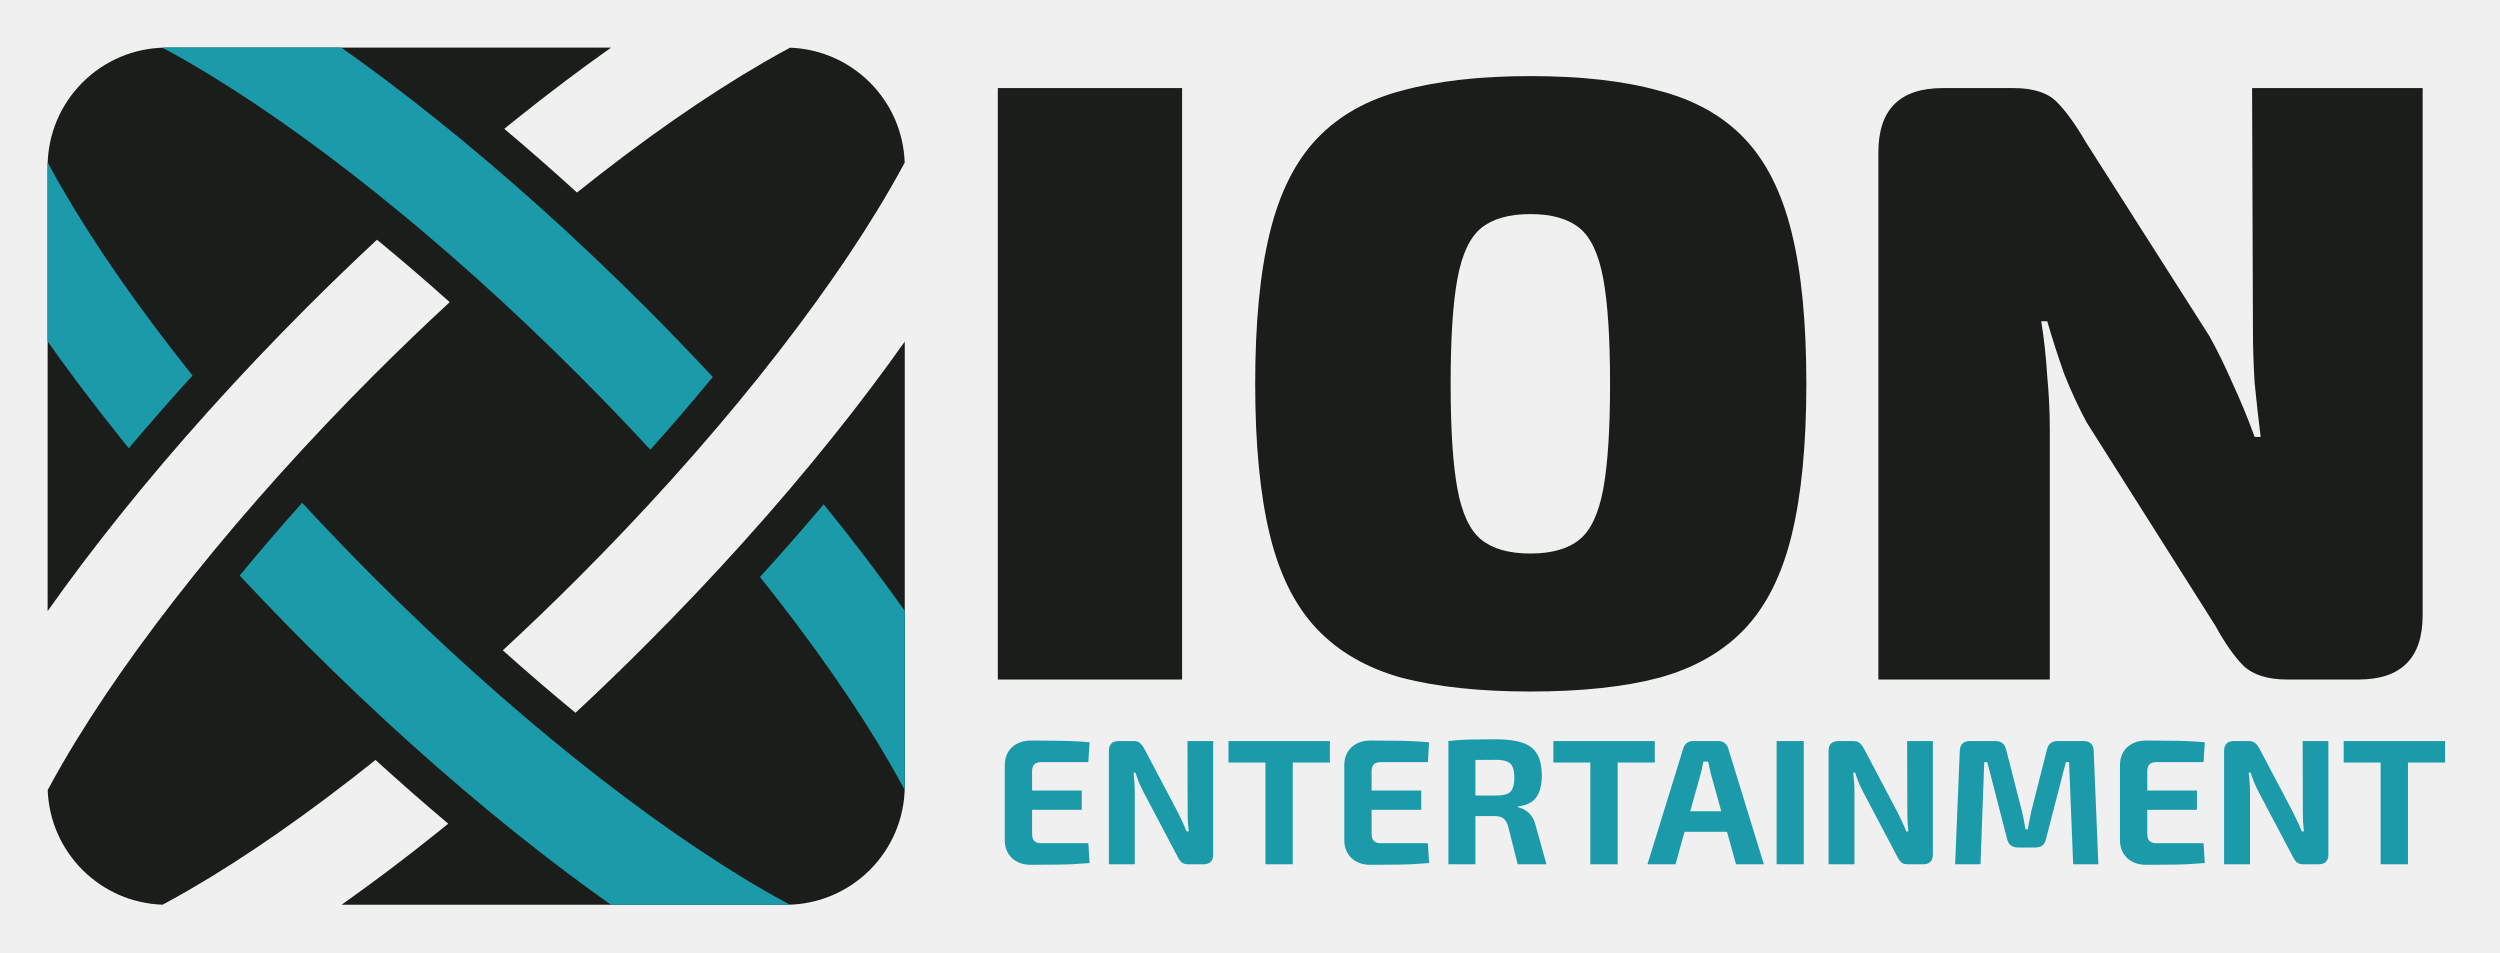
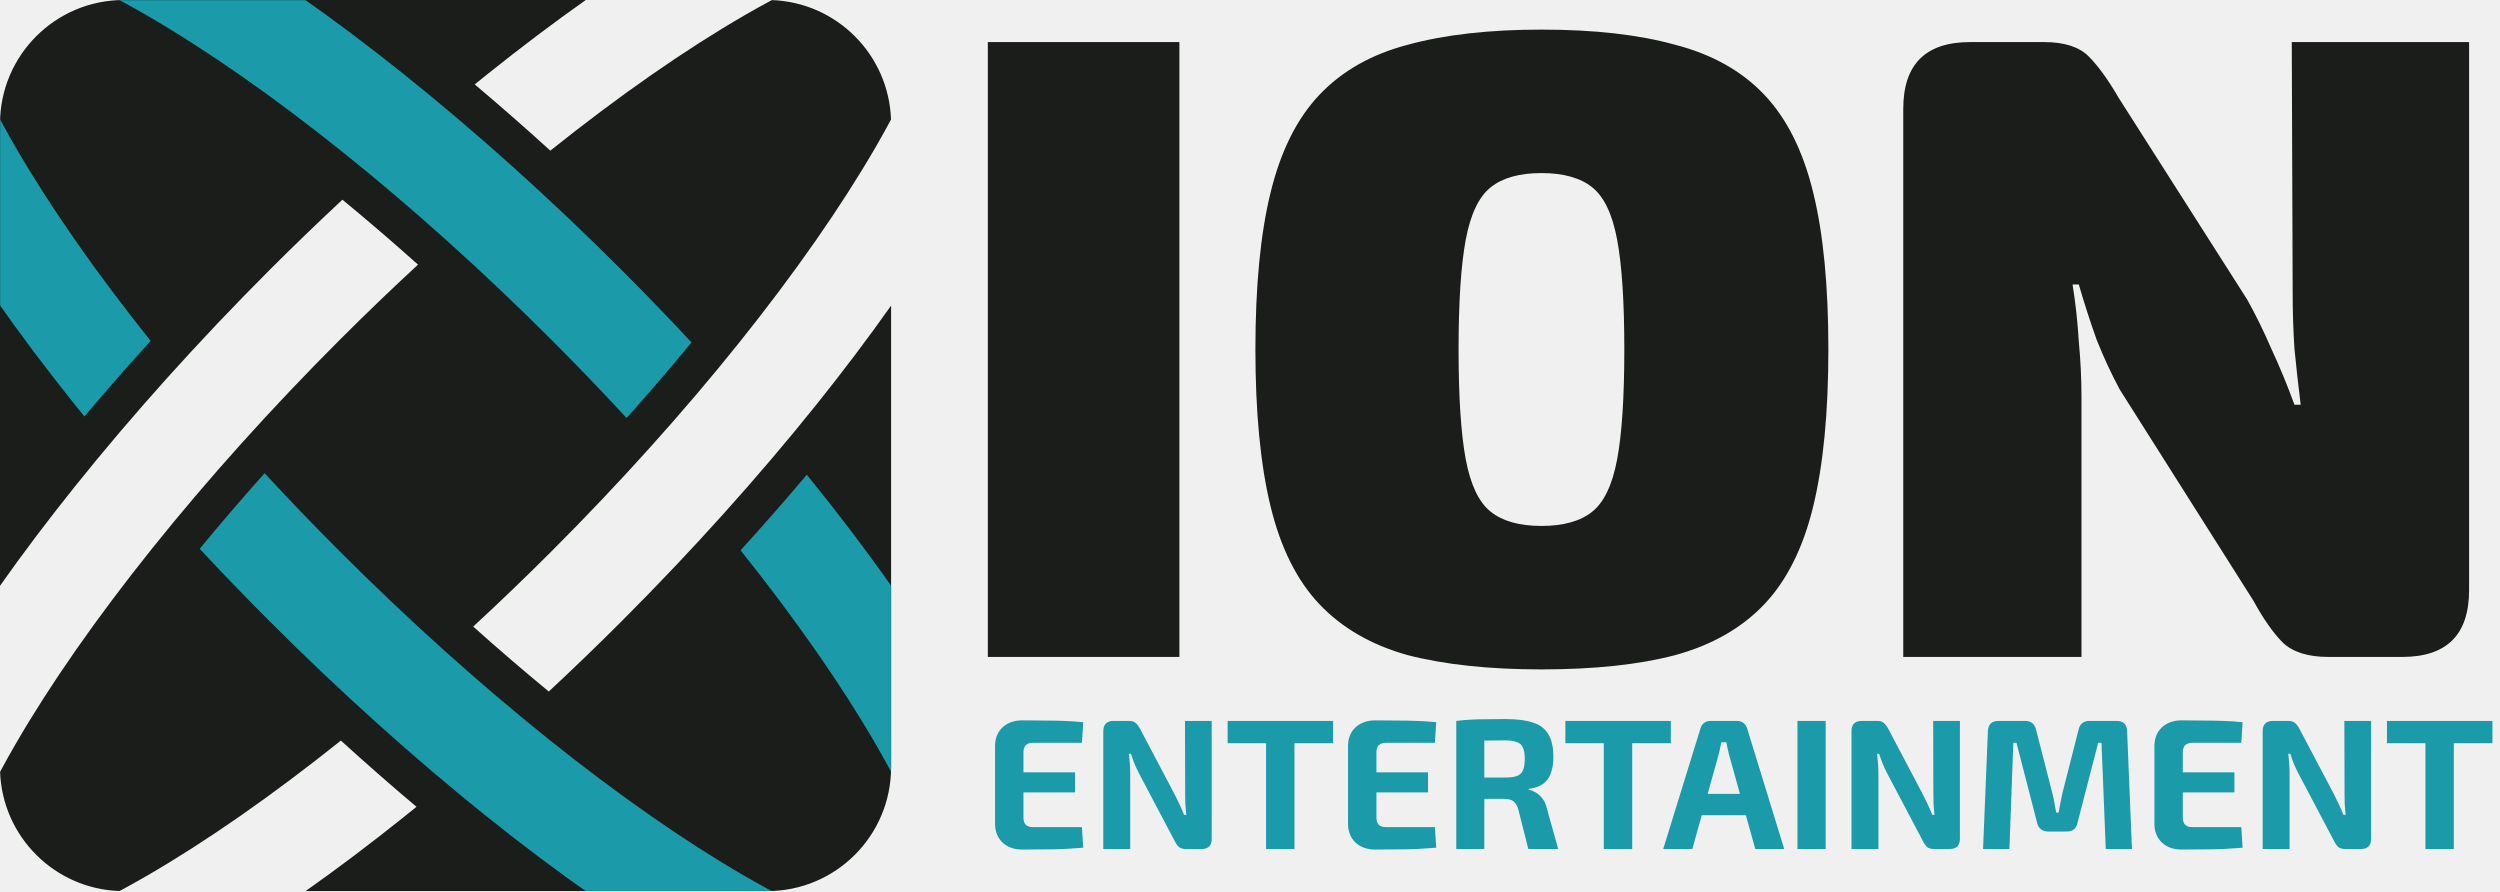
- <svg xmlns="http://www.w3.org/2000/svg" width="5250" height="2000" viewBox="0 0 5250 2000" fill="none">
-   <path d="M2165.13 1555.12C2179.13 1555.12 2193.25 1555.25 2207.5 1555.5C2221.75 1555.5 2235.75 1555.75 2249.5 1556.25C2263.25 1556.75 2276.13 1557.62 2288.13 1558.87L2285.5 1600.5H2186.13C2179.88 1600.5 2175.13 1602.12 2171.88 1605.37C2168.88 1608.62 2167.38 1613.37 2167.38 1619.62V1751.62C2167.38 1757.87 2168.88 1762.62 2171.88 1765.87C2175.13 1769.12 2179.88 1770.75 2186.13 1770.75H2285.5L2288.13 1812.37C2276.13 1813.37 2263.25 1814.25 2249.5 1815C2235.75 1815.5 2221.75 1815.75 2207.5 1815.75C2193.25 1816 2179.13 1816.13 2165.13 1816.13C2148.63 1816.13 2135.25 1811.37 2125 1801.87C2115 1792.12 2110 1779.5 2110 1764V1607.25C2110 1591.5 2115 1578.87 2125 1569.37C2135.25 1559.87 2148.63 1555.12 2165.13 1555.12ZM2116.75 1660.12H2271.63V1700.62H2116.75V1660.12ZM2547.67 1556.25V1794.37C2547.67 1808.12 2540.8 1815 2527.05 1815H2495.55C2489.3 1815 2484.55 1813.62 2481.3 1810.87C2478.05 1807.87 2475.05 1803.5 2472.3 1797.75L2400.67 1662C2397.67 1656.25 2394.67 1649.87 2391.67 1642.87C2388.92 1635.87 2386.55 1629.12 2384.55 1622.62H2380.42C2381.17 1629.37 2381.8 1636.25 2382.3 1643.25C2382.8 1650 2383.05 1656.75 2383.05 1663.5V1815H2328.67V1576.87C2328.67 1563.12 2335.67 1556.25 2349.67 1556.25H2380.8C2386.8 1556.25 2391.3 1557.75 2394.3 1560.75C2397.55 1563.5 2400.67 1567.75 2403.67 1573.5L2473.05 1705.12C2476.05 1710.87 2479.17 1717.25 2482.42 1724.25C2485.67 1731.25 2488.8 1738.5 2491.8 1746H2496.3C2495.55 1738.5 2494.92 1731.25 2494.42 1724.25C2494.17 1717 2494.05 1709.87 2494.05 1702.87L2493.67 1556.25H2547.67ZM2714.8 1556.25V1815H2657.43V1556.25H2714.8ZM2792.8 1556.25V1601.25H2579.8V1556.25H2792.8ZM2878.14 1555.12C2892.14 1555.12 2906.26 1555.25 2920.51 1555.5C2934.76 1555.5 2948.76 1555.75 2962.51 1556.25C2976.26 1556.75 2989.14 1557.62 3001.14 1558.87L2998.51 1600.5H2899.14C2892.89 1600.5 2888.14 1602.12 2884.89 1605.37C2881.89 1608.62 2880.39 1613.37 2880.39 1619.62V1751.62C2880.39 1757.87 2881.89 1762.62 2884.89 1765.87C2888.14 1769.12 2892.89 1770.75 2899.14 1770.75H2998.51L3001.14 1812.37C2989.14 1813.37 2976.26 1814.25 2962.51 1815C2948.76 1815.5 2934.76 1815.75 2920.51 1815.75C2906.26 1816 2892.14 1816.13 2878.14 1816.13C2861.64 1816.13 2848.26 1811.37 2838.01 1801.87C2828.01 1792.12 2823.01 1779.5 2823.01 1764V1607.25C2823.01 1591.5 2828.01 1578.87 2838.01 1569.37C2848.26 1559.87 2861.64 1555.12 2878.14 1555.12ZM2829.76 1660.12H2984.64V1700.62H2829.76V1660.12ZM3141.43 1552.5C3164.18 1552.5 3182.56 1554.87 3196.56 1559.62C3210.81 1564.12 3221.18 1572 3227.68 1583.25C3234.43 1594.25 3237.81 1609.62 3237.81 1629.37C3237.81 1641.37 3236.18 1652 3232.93 1661.25C3229.93 1670.25 3224.81 1677.5 3217.56 1683C3210.31 1688.5 3200.43 1692 3187.93 1693.5V1695.37C3192.43 1696.12 3197.06 1697.87 3201.81 1700.62C3206.81 1703.37 3211.43 1707.5 3215.68 1713C3219.93 1718.25 3223.06 1725.37 3225.06 1734.37L3247.56 1815H3187.18L3167.31 1736.25C3165.06 1727.75 3161.68 1721.87 3157.18 1718.63C3152.93 1715.37 3146.93 1713.75 3139.18 1713.75C3122.18 1713.75 3107.81 1713.75 3096.06 1713.75C3084.56 1713.5 3074.81 1713.25 3066.81 1713C3059.06 1712.75 3052.06 1712.5 3045.81 1712.25L3046.93 1670.62H3140.31C3150.31 1670.62 3158.18 1669.62 3163.93 1667.62C3169.93 1665.37 3174.06 1661.5 3176.31 1656C3178.81 1650.5 3180.06 1642.87 3180.06 1633.12C3180.06 1623.12 3178.81 1615.5 3176.31 1610.25C3174.06 1604.75 3169.93 1601 3163.93 1599C3158.18 1596.75 3150.31 1595.62 3140.31 1595.62C3116.81 1595.62 3096.93 1595.75 3080.68 1596C3064.43 1596.25 3053.31 1596.62 3047.31 1597.12L3041.68 1556.25C3052.18 1555 3062.06 1554.12 3071.31 1553.62C3080.56 1553.12 3090.68 1552.87 3101.68 1552.87C3112.68 1552.62 3125.93 1552.5 3141.43 1552.5ZM3098.31 1556.25V1815H3041.68V1556.25H3098.31ZM3397.05 1556.25V1815H3339.68V1556.25H3397.05ZM3475.05 1556.25V1601.25H3262.05V1556.25H3475.05ZM3609.28 1556.25C3614.03 1556.25 3618.16 1557.62 3621.66 1560.37C3625.41 1563.12 3627.91 1566.75 3629.16 1571.25L3704.16 1815H3645.66L3592.78 1624.87C3591.78 1620.62 3590.78 1616.37 3589.78 1612.12C3588.78 1607.62 3587.91 1603.37 3587.16 1599.37H3577.03C3576.28 1603.37 3575.41 1607.62 3574.41 1612.12C3573.66 1616.37 3572.66 1620.62 3571.41 1624.87L3518.53 1815H3459.66L3535.03 1571.25C3536.28 1566.75 3538.66 1563.12 3542.16 1560.37C3545.91 1557.62 3550.16 1556.25 3554.91 1556.25H3609.28ZM3649.03 1703.62V1746.75H3514.78V1703.62H3649.03ZM3787.9 1556.25V1815H3730.9V1556.25H3787.9ZM4059.02 1556.25V1794.37C4059.02 1808.12 4052.15 1815 4038.4 1815H4006.9C4000.65 1815 3995.9 1813.62 3992.65 1810.87C3989.4 1807.87 3986.4 1803.5 3983.65 1797.75L3912.02 1662C3909.02 1656.25 3906.02 1649.87 3903.02 1642.87C3900.27 1635.87 3897.9 1629.12 3895.9 1622.62H3891.77C3892.52 1629.37 3893.15 1636.25 3893.65 1643.25C3894.15 1650 3894.4 1656.75 3894.4 1663.5V1815H3840.02V1576.87C3840.02 1563.12 3847.02 1556.25 3861.02 1556.25H3892.15C3898.15 1556.25 3902.65 1557.75 3905.65 1560.75C3908.9 1563.5 3912.02 1567.75 3915.02 1573.5L3984.4 1705.12C3987.4 1710.87 3990.52 1717.25 3993.77 1724.25C3997.02 1731.25 4000.15 1738.5 4003.15 1746H4007.65C4006.9 1738.5 4006.27 1731.25 4005.77 1724.25C4005.52 1717 4005.4 1709.87 4005.4 1702.87L4005.02 1556.25H4059.02ZM4375.78 1556.25C4389.28 1556.25 4396.28 1563.25 4396.78 1577.25L4406.53 1815H4353.65L4345.03 1600.5H4338.28L4296.65 1761.75C4294.4 1773.75 4286.9 1779.75 4274.15 1779.75H4238.15C4225.4 1779.75 4217.65 1773.75 4214.9 1761.75L4173.28 1600.5H4166.9L4159.03 1815H4105.78L4115.53 1577.25C4116.03 1563.25 4123.15 1556.25 4136.9 1556.25H4190.53C4202.78 1556.25 4210.28 1562.37 4213.03 1574.62L4246.4 1704.75C4247.9 1710.75 4249.15 1716.87 4250.15 1723.12C4251.15 1729.12 4252.28 1735.25 4253.53 1741.5H4258.4C4259.65 1735.25 4260.78 1729.12 4261.78 1723.12C4263.03 1716.87 4264.28 1710.62 4265.53 1704.37L4298.53 1574.62C4301.03 1562.37 4308.53 1556.25 4321.03 1556.25H4375.78ZM4507.04 1555.12C4521.04 1555.12 4535.17 1555.25 4549.42 1555.5C4563.67 1555.5 4577.67 1555.75 4591.42 1556.25C4605.17 1556.75 4618.04 1557.62 4630.04 1558.87L4627.42 1600.5H4528.04C4521.79 1600.5 4517.04 1602.12 4513.79 1605.37C4510.79 1608.62 4509.29 1613.37 4509.29 1619.62V1751.62C4509.29 1757.87 4510.79 1762.62 4513.79 1765.87C4517.04 1769.12 4521.79 1770.75 4528.04 1770.75H4627.42L4630.04 1812.37C4618.04 1813.37 4605.17 1814.25 4591.42 1815C4577.67 1815.5 4563.67 1815.75 4549.42 1815.75C4535.17 1816 4521.04 1816.13 4507.04 1816.13C4490.54 1816.13 4477.17 1811.37 4466.92 1801.87C4456.92 1792.12 4451.92 1779.5 4451.92 1764V1607.25C4451.92 1591.5 4456.92 1578.87 4466.92 1569.37C4477.17 1559.87 4490.54 1555.12 4507.04 1555.12ZM4458.67 1660.12H4613.54V1700.62H4458.67V1660.12ZM4889.59 1556.25V1794.37C4889.59 1808.12 4882.72 1815 4868.97 1815H4837.47C4831.22 1815 4826.47 1813.62 4823.22 1810.87C4819.97 1807.87 4816.97 1803.5 4814.22 1797.75L4742.59 1662C4739.59 1656.25 4736.59 1649.87 4733.59 1642.87C4730.84 1635.87 4728.47 1629.12 4726.47 1622.62H4722.34C4723.09 1629.37 4723.72 1636.25 4724.22 1643.25C4724.72 1650 4724.97 1656.75 4724.97 1663.5V1815H4670.59V1576.87C4670.59 1563.12 4677.59 1556.25 4691.59 1556.25H4722.72C4728.72 1556.25 4733.22 1557.75 4736.22 1560.75C4739.47 1563.5 4742.59 1567.75 4745.59 1573.5L4814.97 1705.12C4817.97 1710.87 4821.09 1717.25 4824.34 1724.25C4827.59 1731.25 4830.72 1738.5 4833.72 1746H4838.22C4837.47 1738.5 4836.84 1731.25 4836.34 1724.25C4836.09 1717 4835.97 1709.87 4835.97 1702.87L4835.59 1556.25H4889.59ZM5056.72 1556.25V1815H4999.35V1556.25H5056.72ZM5134.72 1556.25V1601.25H4921.72V1556.25H5134.72Z" fill="#1B9AAA" />
-   <path d="M2482.4 185V1427H2095.4V185H2482.4ZM3213.72 159.8C3320.52 159.8 3410.52 170 3483.72 190.4C3558.12 209.6 3618.12 243.2 3663.72 291.2C3709.32 339.2 3742.32 405.2 3762.72 489.2C3783.12 572 3793.32 677.6 3793.32 806C3793.32 933.2 3783.12 1038.8 3762.72 1122.8C3742.32 1206.8 3709.32 1272.8 3663.72 1320.8C3618.12 1368.8 3558.12 1403 3483.72 1423.4C3410.52 1442.6 3320.52 1452.2 3213.72 1452.2C3108.12 1452.2 3018.12 1442.6 2943.72 1423.4C2870.52 1403 2811.12 1368.8 2765.52 1320.8C2719.92 1272.8 2686.92 1206.8 2666.52 1122.8C2646.12 1038.8 2635.92 933.2 2635.92 806C2635.92 677.6 2646.12 572 2666.52 489.2C2686.92 405.2 2719.92 339.2 2765.52 291.2C2811.12 243.2 2870.52 209.6 2943.72 190.4C3018.12 170 3108.12 159.8 3213.72 159.8ZM3213.72 449.6C3169.32 449.6 3135.12 459.2 3111.12 478.4C3087.12 497.6 3070.32 533 3060.72 584.6C3051.12 636.2 3046.32 710 3046.32 806C3046.32 902 3051.12 975.8 3060.72 1027.4C3070.32 1079 3087.12 1114.4 3111.12 1133.6C3135.12 1152.8 3169.32 1162.4 3213.72 1162.4C3258.12 1162.4 3292.32 1152.8 3316.32 1133.6C3340.32 1114.4 3357.12 1079 3366.72 1027.4C3376.32 975.8 3381.12 902 3381.12 806C3381.12 710 3376.32 636.2 3366.72 584.6C3357.12 533 3340.32 497.6 3316.32 478.4C3292.32 459.2 3258.12 449.6 3213.72 449.6ZM5087.58 185V1292C5087.58 1382 5042.58 1427 4952.58 1427H4803.18C4762.38 1427 4731.78 1417.4 4711.38 1398.2C4692.18 1379 4672.38 1350.8 4651.98 1313.6L4381.98 887C4365.18 855.8 4349.58 822.2 4335.18 786.2C4321.98 749 4309.98 711.8 4299.18 674.6H4286.58C4292.58 711.8 4296.78 750.2 4299.18 789.8C4302.78 828.2 4304.58 865.4 4304.58 901.4V1427H3944.58V320C3944.58 230 3989.58 185 4079.58 185H4228.98C4269.78 185 4299.78 194.6 4318.98 213.8C4338.18 233 4358.58 261.2 4380.18 298.4L4639.38 705.2C4656.18 735.2 4672.38 768.2 4687.98 804.2C4704.78 840.2 4720.38 878 4734.78 917.6H4747.38C4742.58 879.2 4738.38 841.4 4734.78 804.2C4732.38 767 4731.18 729.8 4731.18 692.6L4729.38 185H5087.58Z" fill="#1A1D1A" />
-   <path d="M1283.32 100C1217.92 146.145 1150.88 196.71 1083.01 251.082C1074.99 257.503 1066.97 263.974 1058.94 270.49C1109.87 313.417 1160.89 358.114 1211.65 404.293C1351.12 292.806 1484.23 200.238 1603.34 131.277C1622.48 120.198 1641.08 109.831 1659.13 100.164C1790.16 104.866 1895.49 210.411 1899.86 341.53C1890.25 359.446 1879.96 377.908 1868.97 396.899C1799.41 517.039 1705.84 651.415 1593.07 792.197C1480.41 932.838 1351.54 1076.18 1213.86 1213.86C1161.85 1265.86 1109.04 1316.61 1055.87 1365.7C1106.77 1411.24 1157.8 1455.08 1208.56 1496.87C1257.97 1450.86 1306.99 1403.57 1355.28 1355.28C1497.76 1212.8 1631.58 1064.02 1749.16 917.237C1803.44 849.482 1853.92 782.563 1900 717.273V1650C1900 1788.07 1788.07 1900 1650 1900H717.273C782.563 1853.92 849.482 1803.44 917.237 1749.16C925.253 1742.74 933.273 1736.27 941.3 1729.75C890.287 1686.76 839.274 1642.05 788.593 1595.95C649.121 1707.44 516.014 1800.01 396.899 1868.97C377.908 1879.96 359.446 1890.25 341.53 1899.86C210.411 1895.49 104.865 1790.16 100.164 1659.12C109.83 1641.08 120.197 1622.48 131.276 1603.34C200.831 1483.2 294.4 1348.83 407.175 1208.05C519.837 1067.41 648.708 924.063 786.386 786.386C838.39 734.381 891.204 683.634 944.374 634.541C893.214 588.766 842.178 544.944 791.682 503.376C742.267 549.381 693.254 596.676 644.965 644.965C502.487 787.443 368.66 936.229 251.082 1083.01C196.71 1150.88 146.145 1217.92 100 1283.31V350C100 211.929 211.929 100 350 100H1283.32Z" fill="#1A1D1A" />
-   <mask id="mask0_7_2654" style="mask-type:alpha" maskUnits="userSpaceOnUse" x="100" y="100" width="1800" height="1800">
-     <rect x="100.5" y="100.5" width="1799" height="1799" rx="249.5" fill="#0A0A14" stroke="#0A0A14" />
-   </mask>
-   <g mask="url(#mask0_7_2654)">
-     <path d="M786.386 1213.86C924.063 1351.54 1067.41 1480.41 1208.05 1593.07C1348.83 1705.84 1483.2 1799.41 1603.34 1868.97C1724.58 1939.15 1824.24 1980.75 1897.93 1996.72C1976.44 2013.74 1995.94 1996.23 1996.09 1996.09L2137.51 2137.51C2062.93 2212.08 1953.27 2213.36 1855.57 2192.19C1753.03 2169.97 1632.83 2117.14 1503.14 2042.05C1372.35 1966.33 1229.64 1866.63 1083.01 1749.16C936.229 1631.58 787.443 1497.76 644.965 1355.28L786.386 1213.86ZM1729.75 1058.94C1854.88 1213.06 1961.71 1364.36 2042.05 1503.14C2117.91 1634.16 2170.16 1753.93 2192.19 1855.57C2213.08 1952 2212.63 2062.38 2137.51 2137.51L1996.09 1996.09C1996.4 1995.77 2013.66 1976.07 1996.72 1897.93C1980.92 1825 1939.81 1725.7 1868.97 1603.34C1799.04 1482.56 1705.98 1349.3 1595.95 1211.65C1642.05 1160.97 1686.76 1109.96 1729.75 1058.94ZM634.543 1055.87C683.635 1109.04 734.382 1161.85 786.386 1213.86L644.965 1355.28C596.676 1306.99 549.381 1257.98 503.375 1208.56C545.163 1157.8 589.005 1106.77 634.543 1055.87ZM-137.264 -137.264C-62.138 -212.389 48.244 -212.838 144.674 -191.941C246.315 -169.916 366.081 -117.665 497.106 -41.808C760.198 110.508 1068.31 357.993 1355.28 644.965C1403.69 693.375 1450.97 742.387 1496.87 791.683C1455.08 842.444 1411.24 893.476 1365.7 944.37C1316.84 891.451 1266.12 838.644 1213.86 786.386C935.031 507.559 640.577 272.354 396.899 131.277C274.541 60.438 175.248 19.326 102.317 3.521C24.183 -13.41 4.475 3.839 4.157 4.157C4.012 4.304 -13.492 23.81 3.521 102.317C19.489 176.007 61.091 275.669 131.277 396.899C200.238 516.014 292.806 649.121 404.293 788.593C358.19 839.274 313.487 890.286 270.49 941.3C263.974 933.274 257.503 925.253 251.082 917.237C133.617 770.601 33.911 627.893 -41.808 497.106C-116.895 367.411 -169.72 247.216 -191.941 144.674C-213.112 46.977 -211.839 -62.689 -137.264 -137.264Z" fill="#1B9AAA" />
+ <svg xmlns="http://www.w3.org/2000/svg" width="5050" height="1800" viewBox="0 0 5050 1800" fill="none">
+   <g clip-path="url(#clip0_7_2654)">
+     <path d="M2065.13 1455.12C2079.13 1455.12 2093.25 1455.25 2107.5 1455.5C2121.75 1455.5 2135.75 1455.75 2149.5 1456.25C2163.25 1456.75 2176.13 1457.62 2188.13 1458.87L2185.5 1500.5H2086.13C2079.88 1500.5 2075.13 1502.12 2071.88 1505.37C2068.88 1508.62 2067.38 1513.37 2067.38 1519.62V1651.62C2067.38 1657.87 2068.88 1662.62 2071.88 1665.87C2075.13 1669.12 2079.88 1670.75 2086.13 1670.75H2185.5L2188.13 1712.37C2176.13 1713.37 2163.25 1714.25 2149.5 1715C2135.75 1715.5 2121.75 1715.75 2107.5 1715.75C2093.25 1716 2079.13 1716.13 2065.13 1716.13C2048.63 1716.13 2035.25 1711.37 2025 1701.87C2015 1692.12 2010 1679.5 2010 1664V1507.25C2010 1491.5 2015 1478.87 2025 1469.37C2035.25 1459.87 2048.63 1455.12 2065.13 1455.12ZM2016.75 1560.12H2171.63V1600.62H2016.75V1560.12ZM2447.67 1456.25V1694.37C2447.67 1708.12 2440.8 1715 2427.05 1715H2395.55C2389.3 1715 2384.55 1713.62 2381.3 1710.87C2378.05 1707.87 2375.05 1703.5 2372.3 1697.75L2300.67 1562C2297.67 1556.25 2294.67 1549.87 2291.67 1542.87C2288.92 1535.87 2286.55 1529.12 2284.55 1522.62H2280.42C2281.17 1529.37 2281.8 1536.25 2282.3 1543.25C2282.8 1550 2283.05 1556.75 2283.05 1563.5V1715H2228.67V1476.87C2228.67 1463.12 2235.67 1456.25 2249.67 1456.25H2280.8C2286.8 1456.25 2291.3 1457.75 2294.3 1460.75C2297.55 1463.5 2300.67 1467.75 2303.67 1473.5L2373.05 1605.12C2376.05 1610.87 2379.17 1617.25 2382.42 1624.25C2385.67 1631.25 2388.8 1638.5 2391.8 1646H2396.3C2395.55 1638.5 2394.92 1631.25 2394.42 1624.25C2394.17 1617 2394.05 1609.87 2394.05 1602.87L2393.67 1456.25H2447.67ZM2614.8 1456.25V1715H2557.43V1456.25H2614.8ZM2692.8 1456.25V1501.25H2479.8V1456.25H2692.8ZM2778.14 1455.12C2792.14 1455.12 2806.26 1455.25 2820.51 1455.5C2834.76 1455.5 2848.76 1455.75 2862.51 1456.25C2876.26 1456.75 2889.14 1457.62 2901.14 1458.87L2898.51 1500.5H2799.14C2792.89 1500.5 2788.14 1502.12 2784.89 1505.37C2781.89 1508.62 2780.39 1513.37 2780.39 1519.62V1651.62C2780.39 1657.87 2781.89 1662.62 2784.89 1665.87C2788.14 1669.12 2792.89 1670.75 2799.14 1670.75H2898.51L2901.14 1712.37C2889.14 1713.37 2876.26 1714.25 2862.51 1715C2848.76 1715.5 2834.76 1715.75 2820.51 1715.75C2806.26 1716 2792.14 1716.13 2778.14 1716.13C2761.64 1716.13 2748.26 1711.37 2738.01 1701.87C2728.01 1692.12 2723.01 1679.5 2723.01 1664V1507.25C2723.01 1491.5 2728.01 1478.87 2738.01 1469.37C2748.26 1459.87 2761.64 1455.12 2778.14 1455.12ZM2729.76 1560.12H2884.64V1600.62H2729.76V1560.12ZM3041.43 1452.5C3064.18 1452.5 3082.56 1454.87 3096.56 1459.62C3110.81 1464.12 3121.18 1472 3127.68 1483.25C3134.43 1494.25 3137.81 1509.62 3137.81 1529.37C3137.81 1541.37 3136.18 1552 3132.93 1561.25C3129.93 1570.25 3124.81 1577.5 3117.56 1583C3110.31 1588.5 3100.43 1592 3087.93 1593.5V1595.37C3092.43 1596.12 3097.06 1597.87 3101.81 1600.62C3106.81 1603.37 3111.43 1607.5 3115.68 1613C3119.93 1618.25 3123.06 1625.37 3125.06 1634.37L3147.56 1715H3087.18L3067.31 1636.25C3065.06 1627.75 3061.68 1621.87 3057.18 1618.63C3052.93 1615.37 3046.93 1613.75 3039.18 1613.75C3022.18 1613.75 3007.81 1613.75 2996.06 1613.75C2984.56 1613.5 2974.81 1613.25 2966.81 1613C2959.06 1612.75 2952.06 1612.5 2945.81 1612.25L2946.93 1570.62H3040.31C3050.31 1570.62 3058.18 1569.62 3063.93 1567.62C3069.93 1565.37 3074.06 1561.5 3076.31 1556C3078.81 1550.5 3080.06 1542.87 3080.06 1533.12C3080.06 1523.12 3078.81 1515.5 3076.31 1510.25C3074.06 1504.75 3069.93 1501 3063.93 1499C3058.18 1496.75 3050.31 1495.62 3040.31 1495.62C3016.81 1495.62 2996.93 1495.75 2980.68 1496C2964.43 1496.25 2953.31 1496.62 2947.31 1497.12L2941.68 1456.25C2952.18 1455 2962.06 1454.12 2971.31 1453.62C2980.56 1453.12 2990.68 1452.87 3001.68 1452.87C3012.68 1452.62 3025.93 1452.5 3041.43 1452.5ZM2998.31 1456.25V1715H2941.68V1456.25H2998.31ZM3297.05 1456.25V1715H3239.68V1456.25H3297.05ZM3375.05 1456.25V1501.25H3162.05V1456.25H3375.05ZM3509.28 1456.25C3514.03 1456.25 3518.16 1457.62 3521.66 1460.37C3525.41 1463.12 3527.91 1466.75 3529.16 1471.25L3604.16 1715H3545.66L3492.78 1524.87C3491.78 1520.62 3490.78 1516.37 3489.78 1512.12C3488.78 1507.62 3487.91 1503.37 3487.16 1499.37H3477.03C3476.28 1503.37 3475.41 1507.62 3474.41 1512.12C3473.66 1516.37 3472.66 1520.62 3471.41 1524.87L3418.53 1715H3359.66L3435.03 1471.25C3436.28 1466.75 3438.66 1463.12 3442.16 1460.37C3445.91 1457.62 3450.16 1456.25 3454.91 1456.25H3509.28ZM3549.03 1603.62V1646.75H3414.78V1603.62H3549.03ZM3687.9 1456.25V1715H3630.9V1456.25H3687.9ZM3959.02 1456.25V1694.37C3959.02 1708.12 3952.15 1715 3938.4 1715H3906.9C3900.65 1715 3895.9 1713.62 3892.65 1710.87C3889.4 1707.87 3886.4 1703.5 3883.65 1697.75L3812.02 1562C3809.02 1556.25 3806.02 1549.87 3803.02 1542.87C3800.27 1535.87 3797.9 1529.12 3795.9 1522.62H3791.77C3792.52 1529.37 3793.15 1536.25 3793.65 1543.25C3794.15 1550 3794.4 1556.75 3794.4 1563.5V1715H3740.02V1476.87C3740.02 1463.12 3747.02 1456.25 3761.02 1456.25H3792.15C3798.15 1456.25 3802.65 1457.75 3805.65 1460.75C3808.9 1463.5 3812.02 1467.75 3815.02 1473.5L3884.4 1605.12C3887.4 1610.87 3890.52 1617.25 3893.77 1624.25C3897.02 1631.25 3900.15 1638.5 3903.15 1646H3907.65C3906.9 1638.5 3906.27 1631.25 3905.77 1624.25C3905.52 1617 3905.4 1609.87 3905.4 1602.87L3905.02 1456.25H3959.02ZM4275.78 1456.25C4289.28 1456.25 4296.28 1463.25 4296.78 1477.25L4306.53 1715H4253.65L4245.03 1500.5H4238.28L4196.65 1661.75C4194.4 1673.75 4186.9 1679.75 4174.15 1679.75H4138.15C4125.4 1679.75 4117.65 1673.75 4114.9 1661.75L4073.28 1500.5H4066.9L4059.03 1715H4005.78L4015.53 1477.25C4016.03 1463.25 4023.15 1456.25 4036.9 1456.25H4090.53C4102.78 1456.25 4110.28 1462.37 4113.03 1474.62L4146.4 1604.75C4147.9 1610.75 4149.15 1616.87 4150.15 1623.12C4151.15 1629.12 4152.28 1635.25 4153.53 1641.5H4158.4C4159.65 1635.25 4160.78 1629.12 4161.78 1623.12C4163.03 1616.87 4164.28 1610.62 4165.53 1604.37L4198.53 1474.62C4201.03 1462.37 4208.53 1456.25 4221.03 1456.25H4275.78ZM4407.04 1455.12C4421.04 1455.12 4435.17 1455.25 4449.42 1455.5C4463.67 1455.5 4477.67 1455.75 4491.42 1456.25C4505.17 1456.75 4518.04 1457.62 4530.04 1458.87L4527.42 1500.5H4428.04C4421.79 1500.5 4417.04 1502.12 4413.79 1505.37C4410.79 1508.62 4409.29 1513.37 4409.29 1519.62V1651.62C4409.29 1657.87 4410.79 1662.62 4413.79 1665.87C4417.04 1669.12 4421.79 1670.75 4428.04 1670.75H4527.42L4530.04 1712.37C4518.04 1713.37 4505.17 1714.25 4491.42 1715C4477.67 1715.5 4463.67 1715.75 4449.42 1715.75C4435.17 1716 4421.04 1716.13 4407.04 1716.13C4390.54 1716.13 4377.17 1711.37 4366.92 1701.87C4356.92 1692.12 4351.92 1679.5 4351.92 1664V1507.25C4351.92 1491.5 4356.92 1478.87 4366.92 1469.37C4377.17 1459.87 4390.54 1455.12 4407.04 1455.12ZM4358.67 1560.12H4513.54V1600.62H4358.67V1560.12ZM4789.59 1456.25V1694.37C4789.59 1708.12 4782.72 1715 4768.97 1715H4737.47C4731.22 1715 4726.47 1713.62 4723.22 1710.87C4719.97 1707.87 4716.97 1703.5 4714.22 1697.75L4642.59 1562C4639.59 1556.25 4636.59 1549.87 4633.59 1542.87C4630.84 1535.87 4628.47 1529.12 4626.47 1522.62H4622.34C4623.09 1529.37 4623.72 1536.25 4624.22 1543.25C4624.72 1550 4624.97 1556.75 4624.97 1563.5V1715H4570.59V1476.87C4570.59 1463.12 4577.59 1456.25 4591.59 1456.25H4622.72C4628.72 1456.25 4633.22 1457.75 4636.22 1460.75C4639.47 1463.5 4642.59 1467.75 4645.59 1473.5L4714.97 1605.12C4717.97 1610.87 4721.09 1617.25 4724.34 1624.25C4727.59 1631.25 4730.72 1638.5 4733.72 1646H4738.22C4737.47 1638.5 4736.84 1631.25 4736.34 1624.25C4736.09 1617 4735.97 1609.87 4735.97 1602.87L4735.59 1456.25H4789.59ZM4956.72 1456.25V1715H4899.35V1456.25H4956.72ZM5034.72 1456.25V1501.25H4821.72V1456.25H5034.72Z" fill="#1B9AAA" />
+     <path d="M2382.4 85V1327H1995.4V85H2382.4ZM3113.72 59.8C3220.52 59.8 3310.52 70 3383.72 90.4C3458.12 109.6 3518.12 143.2 3563.72 191.2C3609.32 239.2 3642.32 305.2 3662.72 389.2C3683.12 472 3693.32 577.6 3693.32 706C3693.32 833.2 3683.12 938.8 3662.72 1022.8C3642.32 1106.8 3609.32 1172.8 3563.72 1220.8C3518.12 1268.8 3458.12 1303 3383.72 1323.4C3310.52 1342.6 3220.52 1352.2 3113.72 1352.2C3008.12 1352.2 2918.12 1342.6 2843.72 1323.4C2770.52 1303 2711.12 1268.8 2665.52 1220.8C2619.92 1172.8 2586.92 1106.8 2566.52 1022.8C2546.12 938.8 2535.92 833.2 2535.92 706C2535.92 577.6 2546.12 472 2566.52 389.2C2586.92 305.2 2619.92 239.2 2665.52 191.2C2711.12 143.2 2770.52 109.6 2843.72 90.4C2918.12 70 3008.12 59.8 3113.72 59.8ZM3113.72 349.6C3069.32 349.6 3035.12 359.2 3011.12 378.4C2987.12 397.6 2970.32 433 2960.72 484.6C2951.12 536.2 2946.32 610 2946.32 706C2946.32 802 2951.12 875.8 2960.72 927.4C2970.32 979 2987.12 1014.4 3011.12 1033.6C3035.12 1052.8 3069.32 1062.4 3113.72 1062.4C3158.12 1062.4 3192.32 1052.8 3216.32 1033.6C3240.32 1014.4 3257.12 979 3266.72 927.4C3276.32 875.8 3281.12 802 3281.12 706C3281.12 610 3276.32 536.2 3266.72 484.6C3257.12 433 3240.32 397.6 3216.32 378.4C3192.32 359.2 3158.12 349.6 3113.72 349.6ZM4987.58 85V1192C4987.58 1282 4942.58 1327 4852.58 1327H4703.18C4662.38 1327 4631.78 1317.4 4611.38 1298.2C4592.18 1279 4572.38 1250.8 4551.98 1213.6L4281.98 787C4265.18 755.8 4249.58 722.2 4235.18 686.2C4221.98 649 4209.98 611.8 4199.18 574.6H4186.58C4192.58 611.8 4196.78 650.2 4199.18 689.8C4202.78 728.2 4204.58 765.4 4204.58 801.4V1327H3844.58V220C3844.58 130 3889.58 85 3979.58 85H4128.98C4169.78 85 4199.78 94.6 4218.98 113.8C4238.18 133 4258.58 161.2 4280.18 198.4L4539.38 605.2C4556.18 635.2 4572.38 668.2 4587.98 704.2C4604.78 740.2 4620.38 778 4634.78 817.6H4647.38C4642.58 779.2 4638.38 741.4 4634.78 704.2C4632.38 667 4631.18 629.8 4631.18 592.6L4629.38 85H4987.58Z" fill="#1A1D1A" />
+     <path d="M1183.31 0C1117.92 46.144 1050.88 96.709 983.007 151.081C974.991 157.502 966.97 163.973 958.943 170.49C1009.87 213.416 1060.89 258.113 1111.65 304.292C1251.12 192.805 1384.23 100.238 1503.34 31.276C1522.48 20.197 1541.08 9.83 1559.12 0.164C1690.16 4.865 1795.49 110.411 1799.86 241.531C1790.25 259.447 1779.96 277.909 1768.97 296.9C1699.41 417.04 1605.84 551.416 1493.07 692.198C1380.41 832.839 1251.54 976.182 1113.86 1113.86C1061.85 1165.86 1009.04 1216.61 955.872 1265.7C1006.77 1311.24 1057.8 1355.08 1108.56 1396.87C1157.97 1350.86 1206.99 1303.57 1255.28 1255.28C1397.76 1112.8 1531.58 964.017 1649.16 817.238C1703.44 749.483 1753.92 682.564 1800 617.274V1550C1800 1688.07 1688.07 1800 1550 1800H617.275C682.564 1753.92 749.482 1703.44 817.237 1649.16C825.253 1642.74 833.273 1636.27 841.3 1629.75C790.286 1586.76 739.274 1542.05 688.593 1495.95C549.121 1607.44 416.014 1700.01 296.899 1768.97C277.909 1779.96 259.447 1790.25 241.532 1799.86C110.412 1795.49 4.865 1690.16 0.164 1559.12C9.83 1541.08 20.197 1522.48 31.276 1503.34C100.831 1383.2 194.399 1248.83 307.175 1108.05C419.837 967.405 548.708 824.062 686.386 686.385C738.39 634.38 791.203 583.633 844.373 534.54C793.213 488.765 742.178 444.943 691.682 403.375C642.267 449.38 593.254 496.675 544.965 544.964C402.487 687.442 268.66 836.228 151.082 983.006C96.71 1050.88 46.145 1117.91 0 1183.31V250C8.24675e-06 111.929 111.929 8.24875e-06 250 0H1183.31Z" fill="#1A1D1A" />
+     <mask id="mask0_7_2654" style="mask-type:alpha" maskUnits="userSpaceOnUse" x="0" y="0" width="1800" height="1800">
+       <rect x="0.5" y="0.5" width="1799" height="1799" rx="249.5" fill="#0A0A14" stroke="#0A0A14" />
+     </mask>
+     <g mask="url(#mask0_7_2654)">
+       <path d="M686.386 1113.86C824.063 1251.54 967.406 1380.41 1108.05 1493.07C1248.83 1605.84 1383.2 1699.41 1503.34 1768.97C1624.58 1839.15 1724.24 1880.75 1797.93 1896.72C1876.44 1913.74 1895.94 1896.23 1896.09 1896.09L2037.51 2037.51C1962.93 2112.08 1853.27 2113.36 1755.57 2092.19C1653.03 2069.97 1532.83 2017.14 1403.14 1942.05C1272.35 1866.33 1129.64 1766.63 983.007 1649.16C836.229 1531.58 687.443 1397.76 544.965 1255.28L686.386 1113.86ZM1629.75 958.943C1754.88 1113.06 1861.71 1264.36 1942.05 1403.14C2017.91 1534.16 2070.16 1653.93 2092.19 1755.57C2113.08 1852 2112.63 1962.38 2037.51 2037.51L1896.09 1896.09C1896.4 1895.77 1913.66 1876.07 1896.72 1797.93C1880.92 1725 1839.81 1625.7 1768.97 1503.34C1699.04 1382.56 1605.98 1249.3 1495.95 1111.65C1542.05 1060.97 1586.76 1009.96 1629.75 958.943ZM534.543 955.872C583.635 1009.04 634.382 1061.85 686.386 1113.86L544.965 1255.28C496.676 1206.99 449.381 1157.98 403.375 1108.56C445.163 1057.8 489.005 1006.77 534.543 955.872ZM-237.264 -237.264C-162.138 -312.389 -51.756 -312.838 44.674 -291.941C146.315 -269.916 266.081 -217.665 397.106 -141.808C660.198 10.508 968.307 257.993 1255.28 544.965C1303.69 593.375 1350.97 642.387 1396.87 691.683C1355.08 742.444 1311.24 793.476 1265.7 844.37C1216.84 791.451 1166.12 738.644 1113.86 686.386C835.031 407.559 540.577 172.354 296.899 31.277C174.541 -39.562 75.248 -80.674 2.317 -96.478C-75.817 -113.41 -95.525 -96.16 -95.843 -95.843C-95.988 -95.696 -113.491 -76.19 -96.478 2.317C-80.51 76.007 -38.909 175.669 31.277 296.899C100.238 416.014 192.806 549.121 304.293 688.593C258.19 739.274 213.487 790.286 170.49 841.3C163.974 833.274 157.503 825.253 151.082 817.237C33.617 670.601 -66.089 527.893 -141.808 397.106C-216.895 267.411 -269.72 147.216 -291.941 44.674C-313.112 -53.023 -311.839 -162.689 -237.264 -237.264Z" fill="#1B9AAA" />
+     </g>
  </g>
+   <defs>
+     <clipPath id="clip0_7_2654">
+       <rect width="5050" height="1800" fill="white" />
+     </clipPath>
+   </defs>
</svg>
